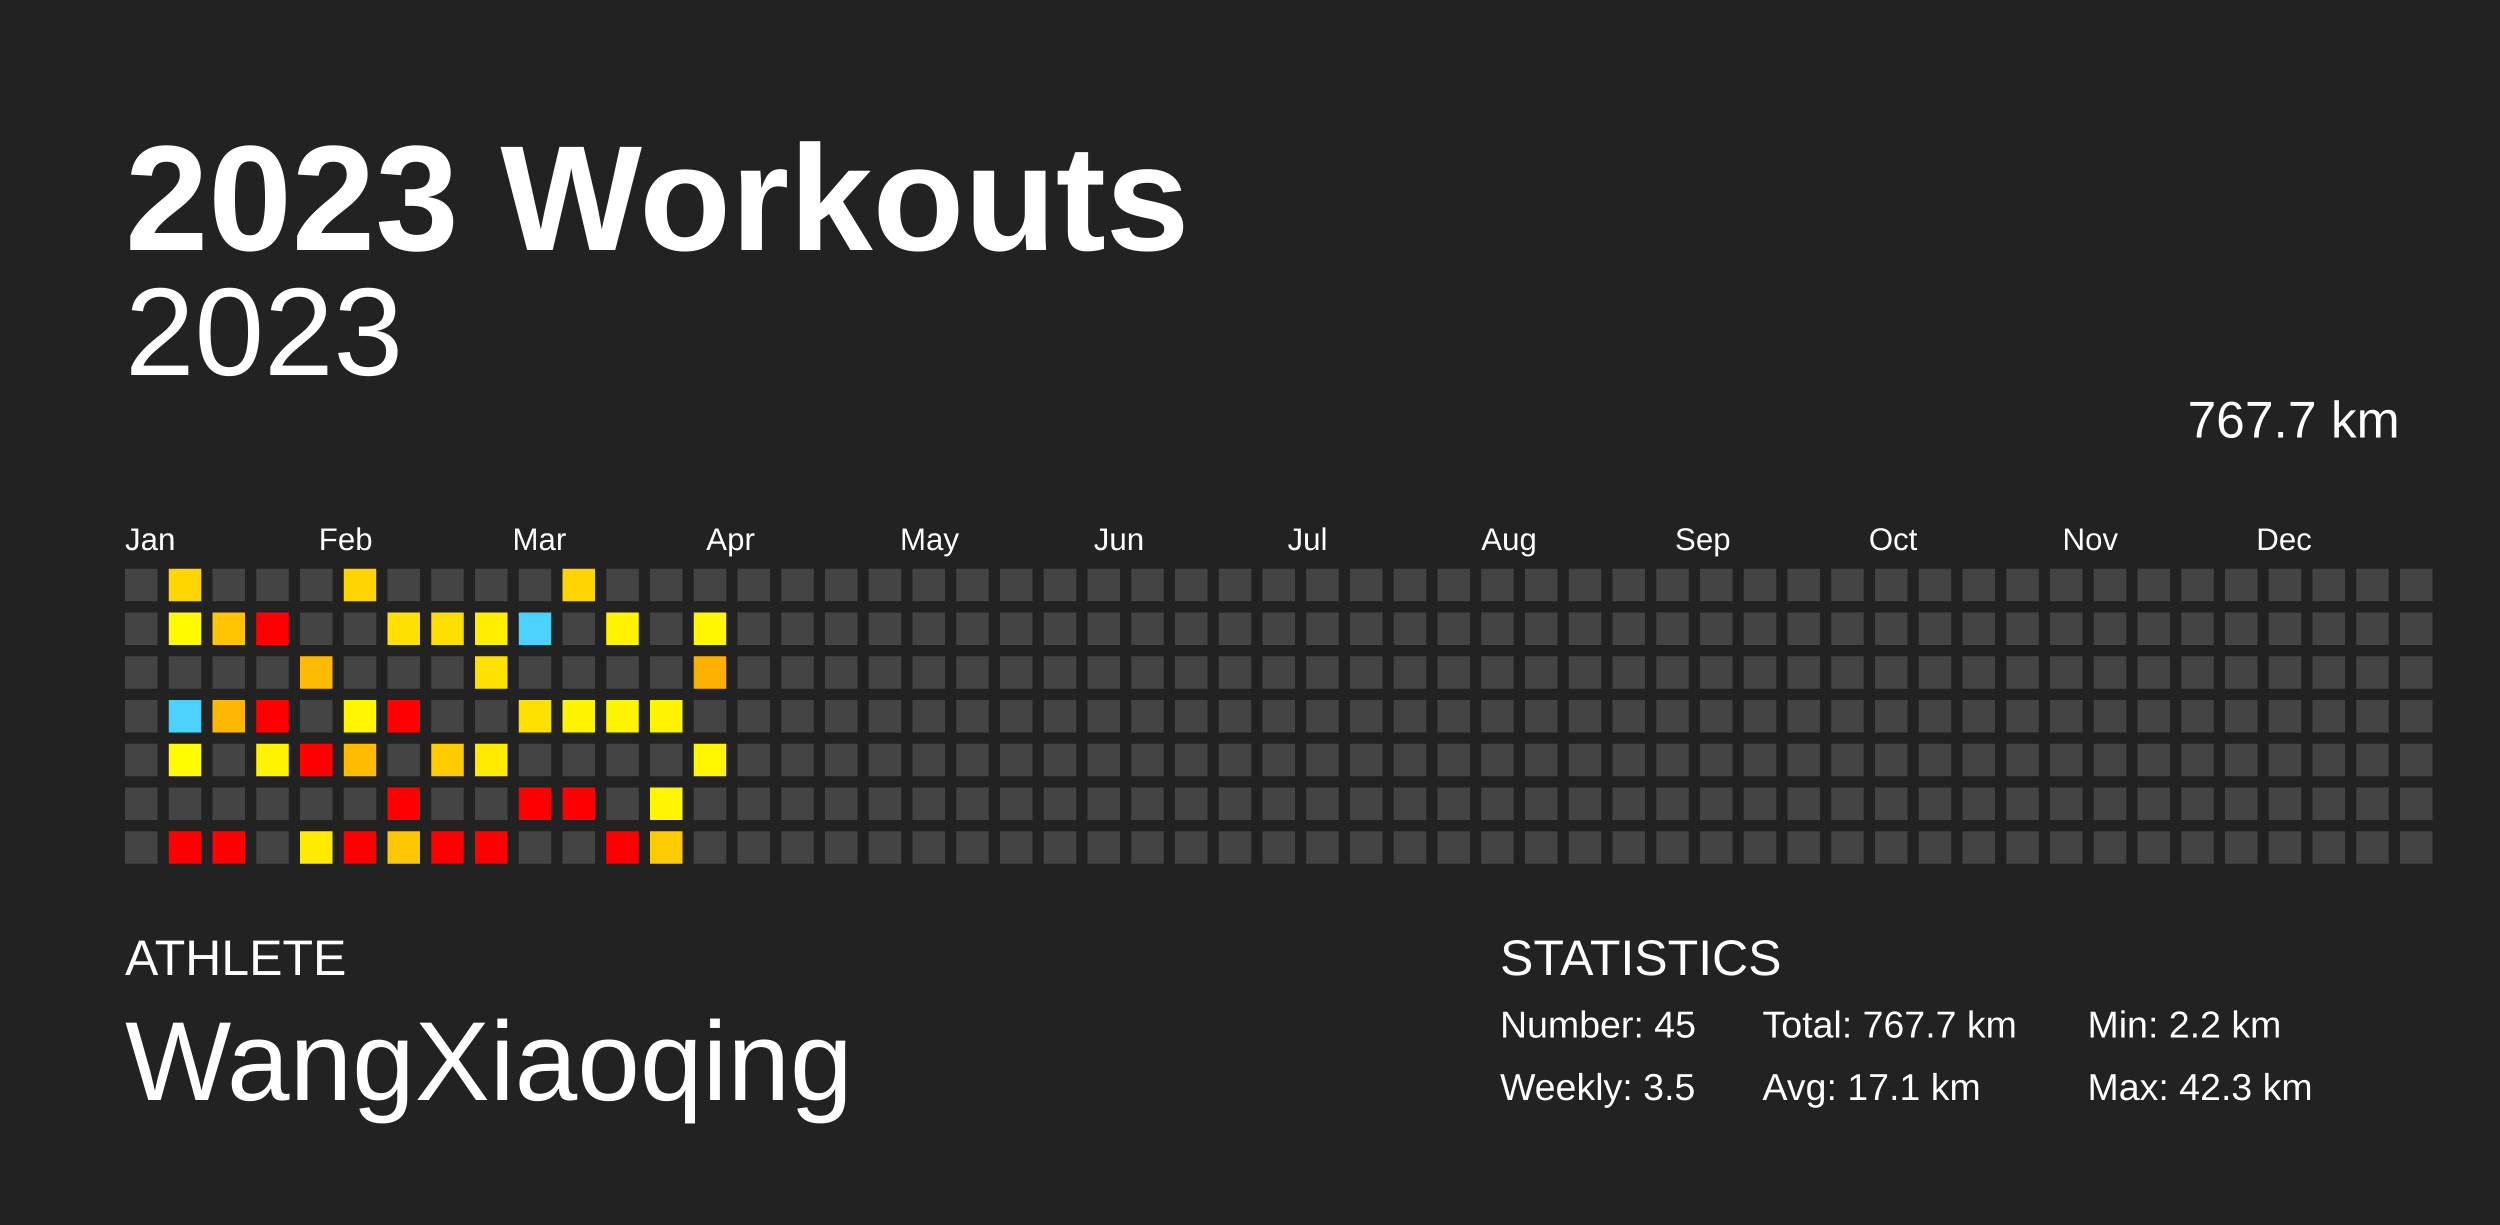
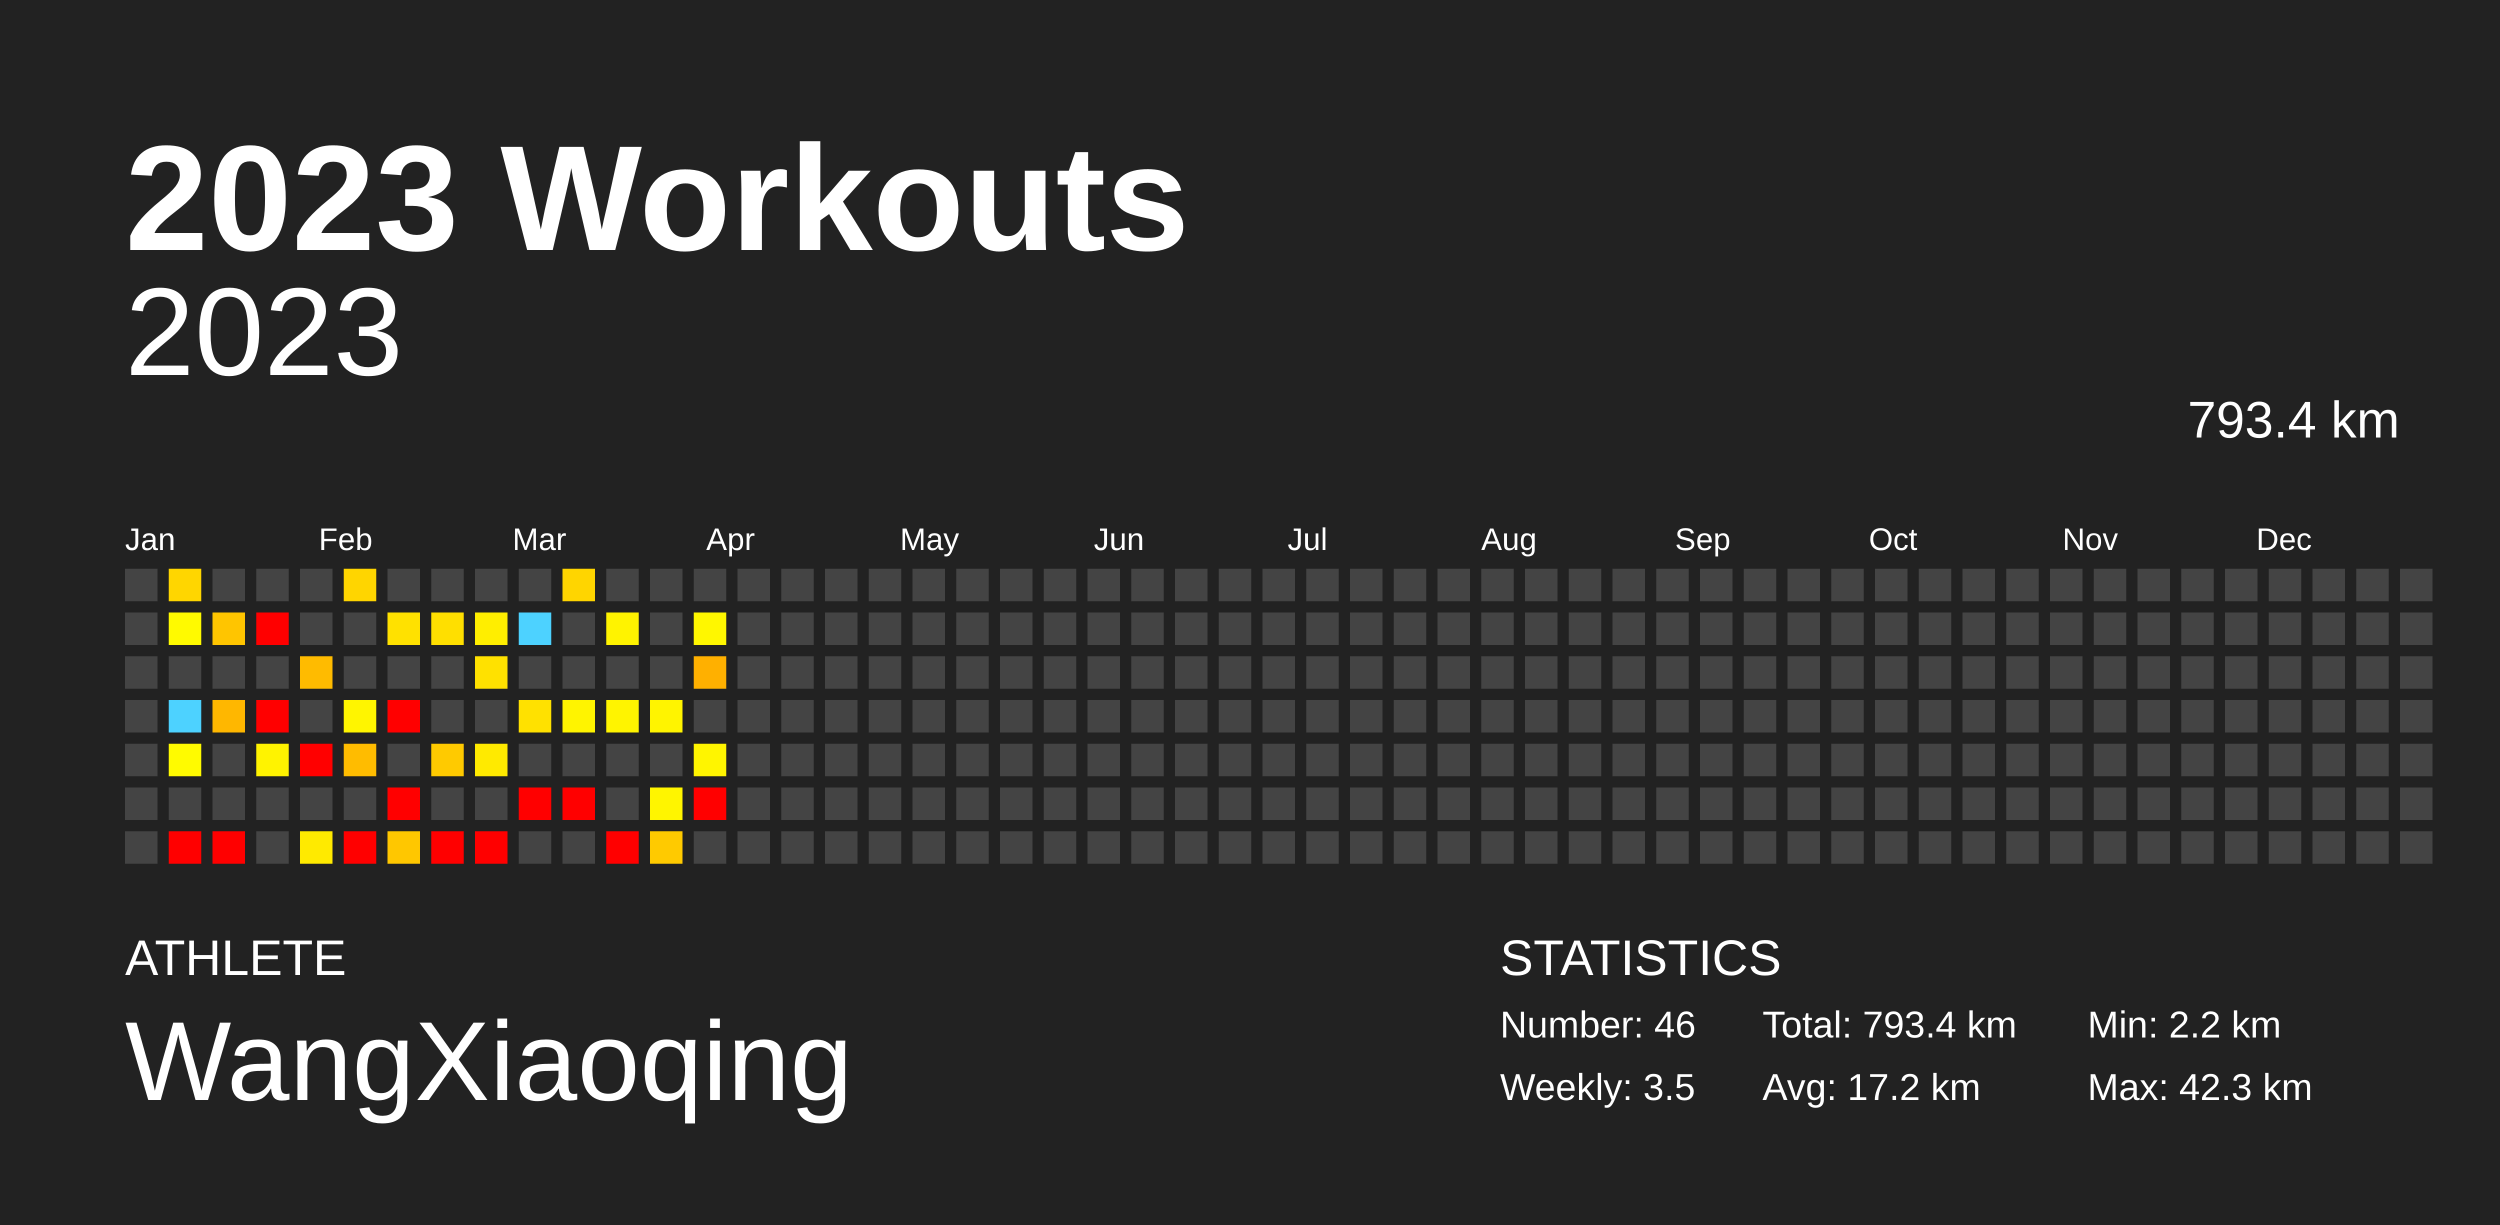
<svg xmlns="http://www.w3.org/2000/svg" baseProfile="full" height="98mm" version="1.1" viewBox="0,0,200,98" width="200mm">
  <defs />
  <rect fill="#222222" height="98" width="200" x="0" y="0" />
  <text fill="#FFFFFF" style="font-size:12px; font-family:Arial; font-weight:bold;" x="10" y="20">2023 Workouts</text>
  <text fill="#FFFFFF" style="font-size:4px; font-family:Arial" x="10" y="78">ATHLETE</text>
  <text fill="#FFFFFF" style="font-size:9px; font-family:Arial" x="10" y="88">WangXiaoqing</text>
  <text fill="#FFFFFF" style="font-size:4px; font-family:Arial" x="120" y="78">STATISTICS</text>
-   <text fill="#FFFFFF" style="font-size:3px; font-family:Arial" x="120" y="83">Number: 45</text>
+   <text fill="#FFFFFF" style="font-size:3px; font-family:Arial" x="120" y="83">Number: 46</text>
  <text fill="#FFFFFF" style="font-size:3px; font-family:Arial" x="120" y="88">Weekly: 3.5</text>
-   <text fill="#FFFFFF" style="font-size:3px; font-family:Arial" x="141" y="83">Total: 767.7 km</text>
-   <text fill="#FFFFFF" style="font-size:3px; font-family:Arial" x="141" y="88">Avg: 17.1 km</text>
+   <text fill="#FFFFFF" style="font-size:3px; font-family:Arial" x="141" y="83">Total: 793.4 km</text>
+   <text fill="#FFFFFF" style="font-size:3px; font-family:Arial" x="141" y="88">Avg: 17.2 km</text>
  <text fill="#FFFFFF" style="font-size:3px; font-family:Arial" x="167" y="83">Min: 2.2 km</text>
  <text fill="#FFFFFF" style="font-size:3px; font-family:Arial" x="167" y="88">Max: 42.3 km</text>
  <text alignment-baseline="hanging" fill="#FFFFFF" style="font-size:10.0px; font-family:Arial;" x="10" y="30">2023</text>
-   <text alignment-baseline="hanging" fill="#FFFFFF" style="font-size:4.125px; font-family:Arial;" x="175" y="35">767.7 km</text>
+   <text alignment-baseline="hanging" fill="#FFFFFF" style="font-size:4.125px; font-family:Arial;" x="175" y="35">793.4 km</text>
  <text fill="#FFFFFF" style="font-size:2.5px; font-family:Arial" x="10.0" y="44">Jan</text>
  <text fill="#FFFFFF" style="font-size:2.5px; font-family:Arial" x="25.5" y="44">Feb</text>
  <text fill="#FFFFFF" style="font-size:2.5px; font-family:Arial" x="41.0" y="44">Mar</text>
  <text fill="#FFFFFF" style="font-size:2.5px; font-family:Arial" x="56.5" y="44">Apr</text>
  <text fill="#FFFFFF" style="font-size:2.5px; font-family:Arial" x="72.0" y="44">May</text>
  <text fill="#FFFFFF" style="font-size:2.5px; font-family:Arial" x="87.5" y="44">Jun</text>
  <text fill="#FFFFFF" style="font-size:2.5px; font-family:Arial" x="103.0" y="44">Jul</text>
  <text fill="#FFFFFF" style="font-size:2.5px; font-family:Arial" x="118.5" y="44">Aug</text>
  <text fill="#FFFFFF" style="font-size:2.5px; font-family:Arial" x="134.0" y="44">Sep</text>
  <text fill="#FFFFFF" style="font-size:2.5px; font-family:Arial" x="149.5" y="44">Oct</text>
  <text fill="#FFFFFF" style="font-size:2.5px; font-family:Arial" x="165.0" y="44">Nov</text>
  <text fill="#FFFFFF" style="font-size:2.5px; font-family:Arial" x="180.5" y="44">Dec</text>
  <rect fill="#444444" height="2.6" width="2.6" x="10.0" y="45.5" />
  <rect fill="#444444" height="2.6" width="2.6" x="10.0" y="49.0" />
  <rect fill="#444444" height="2.6" width="2.6" x="10.0" y="52.5" />
  <rect fill="#444444" height="2.6" width="2.6" x="10.0" y="56.0" />
  <rect fill="#444444" height="2.6" width="2.6" x="10.0" y="59.5" />
  <rect fill="#444444" height="2.6" width="2.6" x="10.0" y="63.0" />
  <rect fill="#444444" height="2.6" width="2.6" x="10.0" y="66.5" />
  <rect fill="#ffd600" height="2.6" width="2.6" x="13.5" y="45.5" />
  <rect fill="#fffa00" height="2.6" width="2.6" x="13.5" y="49.0" />
  <rect fill="#444444" height="2.6" width="2.6" x="13.5" y="52.5" />
  <rect fill="#4dd2ff" height="2.6" width="2.6" x="13.5" y="56.0" />
  <rect fill="#fffb00" height="2.6" width="2.6" x="13.5" y="59.5" />
  <rect fill="#444444" height="2.6" width="2.6" x="13.5" y="63.0" />
  <rect fill="red" height="2.6" width="2.6" x="13.5" y="66.5" />
  <rect fill="#444444" height="2.6" width="2.6" x="17.0" y="45.5" />
  <rect fill="#ffc500" height="2.6" width="2.6" x="17.0" y="49.0" />
  <rect fill="#444444" height="2.6" width="2.6" x="17.0" y="52.5" />
  <rect fill="#ffb700" height="2.6" width="2.6" x="17.0" y="56.0" />
  <rect fill="#444444" height="2.6" width="2.6" x="17.0" y="59.5" />
  <rect fill="#444444" height="2.6" width="2.6" x="17.0" y="63.0" />
  <rect fill="red" height="2.6" width="2.6" x="17.0" y="66.5" />
  <rect fill="#444444" height="2.6" width="2.6" x="20.5" y="45.5" />
  <rect fill="red" height="2.6" width="2.6" x="20.5" y="49.0" />
  <rect fill="#444444" height="2.6" width="2.6" x="20.5" y="52.5" />
  <rect fill="red" height="2.6" width="2.6" x="20.5" y="56.0" />
  <rect fill="#fff300" height="2.6" width="2.6" x="20.5" y="59.5" />
  <rect fill="#444444" height="2.6" width="2.6" x="20.5" y="63.0" />
  <rect fill="#444444" height="2.6" width="2.6" x="20.5" y="66.5" />
  <rect fill="#444444" height="2.6" width="2.6" x="24.0" y="45.5" />
  <rect fill="#444444" height="2.6" width="2.6" x="24.0" y="49.0" />
  <rect fill="#ffbb00" height="2.6" width="2.6" x="24.0" y="52.5" />
  <rect fill="#444444" height="2.6" width="2.6" x="24.0" y="56.0" />
  <rect fill="red" height="2.6" width="2.6" x="24.0" y="59.5" />
  <rect fill="#444444" height="2.6" width="2.6" x="24.0" y="63.0" />
  <rect fill="#ffea00" height="2.6" width="2.6" x="24.0" y="66.5" />
  <rect fill="#ffd500" height="2.6" width="2.6" x="27.5" y="45.5" />
  <rect fill="#444444" height="2.6" width="2.6" x="27.5" y="49.0" />
  <rect fill="#444444" height="2.6" width="2.6" x="27.5" y="52.5" />
  <rect fill="#fff500" height="2.6" width="2.6" x="27.5" y="56.0" />
  <rect fill="#ffbc00" height="2.6" width="2.6" x="27.5" y="59.5" />
  <rect fill="#444444" height="2.6" width="2.6" x="27.5" y="63.0" />
  <rect fill="red" height="2.6" width="2.6" x="27.5" y="66.5" />
  <rect fill="#444444" height="2.6" width="2.6" x="31.0" y="45.5" />
  <rect fill="#ffe100" height="2.6" width="2.6" x="31.0" y="49.0" />
  <rect fill="#444444" height="2.6" width="2.6" x="31.0" y="52.5" />
  <rect fill="red" height="2.6" width="2.6" x="31.0" y="56.0" />
  <rect fill="#444444" height="2.6" width="2.6" x="31.0" y="59.5" />
  <rect fill="red" height="2.6" width="2.6" x="31.0" y="63.0" />
  <rect fill="#ffc700" height="2.6" width="2.6" x="31.0" y="66.5" />
  <rect fill="#444444" height="2.6" width="2.6" x="34.5" y="45.5" />
  <rect fill="#ffdf00" height="2.6" width="2.6" x="34.5" y="49.0" />
  <rect fill="#444444" height="2.6" width="2.6" x="34.5" y="52.5" />
  <rect fill="#444444" height="2.6" width="2.6" x="34.5" y="56.0" />
  <rect fill="#ffca00" height="2.6" width="2.6" x="34.5" y="59.5" />
  <rect fill="#444444" height="2.6" width="2.6" x="34.5" y="63.0" />
  <rect fill="red" height="2.6" width="2.6" x="34.5" y="66.5" />
  <rect fill="#444444" height="2.6" width="2.6" x="38.0" y="45.5" />
  <rect fill="#ffee00" height="2.6" width="2.6" x="38.0" y="49.0" />
  <rect fill="#ffe100" height="2.6" width="2.6" x="38.0" y="52.5" />
  <rect fill="#444444" height="2.6" width="2.6" x="38.0" y="56.0" />
  <rect fill="#ffea00" height="2.6" width="2.6" x="38.0" y="59.5" />
  <rect fill="#444444" height="2.6" width="2.6" x="38.0" y="63.0" />
  <rect fill="red" height="2.6" width="2.6" x="38.0" y="66.5" />
  <rect fill="#444444" height="2.6" width="2.6" x="41.5" y="45.5" />
  <rect fill="#4dd2ff" height="2.6" width="2.6" x="41.5" y="49.0" />
  <rect fill="#444444" height="2.6" width="2.6" x="41.5" y="52.5" />
  <rect fill="#ffe100" height="2.6" width="2.6" x="41.5" y="56.0" />
  <rect fill="#444444" height="2.6" width="2.6" x="41.5" y="59.5" />
  <rect fill="red" height="2.6" width="2.6" x="41.5" y="63.0" />
  <rect fill="#444444" height="2.6" width="2.6" x="41.5" y="66.5" />
  <rect fill="#ffd500" height="2.6" width="2.6" x="45.0" y="45.5" />
  <rect fill="#444444" height="2.6" width="2.6" x="45.0" y="49.0" />
  <rect fill="#444444" height="2.6" width="2.6" x="45.0" y="52.5" />
  <rect fill="#fff400" height="2.6" width="2.6" x="45.0" y="56.0" />
  <rect fill="#444444" height="2.6" width="2.6" x="45.0" y="59.5" />
  <rect fill="red" height="2.6" width="2.6" x="45.0" y="63.0" />
  <rect fill="#444444" height="2.6" width="2.6" x="45.0" y="66.5" />
  <rect fill="#444444" height="2.6" width="2.6" x="48.5" y="45.5" />
  <rect fill="#fff300" height="2.6" width="2.6" x="48.5" y="49.0" />
  <rect fill="#444444" height="2.6" width="2.6" x="48.5" y="52.5" />
  <rect fill="#fff400" height="2.6" width="2.6" x="48.5" y="56.0" />
  <rect fill="#444444" height="2.6" width="2.6" x="48.5" y="59.5" />
  <rect fill="#444444" height="2.6" width="2.6" x="48.5" y="63.0" />
  <rect fill="red" height="2.6" width="2.6" x="48.5" y="66.5" />
  <rect fill="#444444" height="2.6" width="2.6" x="52.0" y="45.5" />
  <rect fill="#444444" height="2.6" width="2.6" x="52.0" y="49.0" />
  <rect fill="#444444" height="2.6" width="2.6" x="52.0" y="52.5" />
  <rect fill="#fff400" height="2.6" width="2.6" x="52.0" y="56.0" />
  <rect fill="#444444" height="2.6" width="2.6" x="52.0" y="59.5" />
  <rect fill="#fff500" height="2.6" width="2.6" x="52.0" y="63.0" />
  <rect fill="#ffca00" height="2.6" width="2.6" x="52.0" y="66.5" />
  <rect fill="#444444" height="2.6" width="2.6" x="55.5" y="45.5" />
  <rect fill="#fff700" height="2.6" width="2.6" x="55.5" y="49.0" />
  <rect fill="#ffb000" height="2.6" width="2.6" x="55.5" y="52.5" />
  <rect fill="#444444" height="2.6" width="2.6" x="55.5" y="56.0" />
  <rect fill="#fff500" height="2.6" width="2.6" x="55.5" y="59.5" />
-   <rect fill="#444444" height="2.6" width="2.6" x="55.5" y="63.0" />
+   <rect fill="red" height="2.6" width="2.6" x="55.5" y="63.0" />
  <rect fill="#444444" height="2.6" width="2.6" x="55.5" y="66.5" />
  <rect fill="#444444" height="2.6" width="2.6" x="59.0" y="45.5" />
  <rect fill="#444444" height="2.6" width="2.6" x="59.0" y="49.0" />
  <rect fill="#444444" height="2.6" width="2.6" x="59.0" y="52.5" />
  <rect fill="#444444" height="2.6" width="2.6" x="59.0" y="56.0" />
  <rect fill="#444444" height="2.6" width="2.6" x="59.0" y="59.5" />
  <rect fill="#444444" height="2.6" width="2.6" x="59.0" y="63.0" />
  <rect fill="#444444" height="2.6" width="2.6" x="59.0" y="66.5" />
  <rect fill="#444444" height="2.6" width="2.6" x="62.5" y="45.5" />
  <rect fill="#444444" height="2.6" width="2.6" x="62.5" y="49.0" />
  <rect fill="#444444" height="2.6" width="2.6" x="62.5" y="52.5" />
  <rect fill="#444444" height="2.6" width="2.6" x="62.5" y="56.0" />
  <rect fill="#444444" height="2.6" width="2.6" x="62.5" y="59.5" />
  <rect fill="#444444" height="2.6" width="2.6" x="62.5" y="63.0" />
  <rect fill="#444444" height="2.6" width="2.6" x="62.5" y="66.5" />
  <rect fill="#444444" height="2.6" width="2.6" x="66.0" y="45.5" />
  <rect fill="#444444" height="2.6" width="2.6" x="66.0" y="49.0" />
  <rect fill="#444444" height="2.6" width="2.6" x="66.0" y="52.5" />
  <rect fill="#444444" height="2.6" width="2.6" x="66.0" y="56.0" />
  <rect fill="#444444" height="2.6" width="2.6" x="66.0" y="59.5" />
  <rect fill="#444444" height="2.6" width="2.6" x="66.0" y="63.0" />
  <rect fill="#444444" height="2.6" width="2.6" x="66.0" y="66.5" />
  <rect fill="#444444" height="2.6" width="2.6" x="69.5" y="45.5" />
  <rect fill="#444444" height="2.6" width="2.6" x="69.5" y="49.0" />
  <rect fill="#444444" height="2.6" width="2.6" x="69.5" y="52.5" />
  <rect fill="#444444" height="2.6" width="2.6" x="69.5" y="56.0" />
  <rect fill="#444444" height="2.6" width="2.6" x="69.5" y="59.5" />
  <rect fill="#444444" height="2.6" width="2.6" x="69.5" y="63.0" />
  <rect fill="#444444" height="2.6" width="2.6" x="69.5" y="66.5" />
  <rect fill="#444444" height="2.6" width="2.6" x="73.0" y="45.5" />
  <rect fill="#444444" height="2.6" width="2.6" x="73.0" y="49.0" />
  <rect fill="#444444" height="2.6" width="2.6" x="73.0" y="52.5" />
  <rect fill="#444444" height="2.6" width="2.6" x="73.0" y="56.0" />
  <rect fill="#444444" height="2.6" width="2.6" x="73.0" y="59.5" />
  <rect fill="#444444" height="2.6" width="2.6" x="73.0" y="63.0" />
  <rect fill="#444444" height="2.6" width="2.6" x="73.0" y="66.5" />
  <rect fill="#444444" height="2.6" width="2.6" x="76.5" y="45.5" />
  <rect fill="#444444" height="2.6" width="2.6" x="76.5" y="49.0" />
  <rect fill="#444444" height="2.6" width="2.6" x="76.5" y="52.5" />
  <rect fill="#444444" height="2.6" width="2.6" x="76.5" y="56.0" />
  <rect fill="#444444" height="2.6" width="2.6" x="76.5" y="59.5" />
  <rect fill="#444444" height="2.6" width="2.6" x="76.5" y="63.0" />
  <rect fill="#444444" height="2.6" width="2.6" x="76.5" y="66.5" />
  <rect fill="#444444" height="2.6" width="2.6" x="80.0" y="45.5" />
  <rect fill="#444444" height="2.6" width="2.6" x="80.0" y="49.0" />
  <rect fill="#444444" height="2.6" width="2.6" x="80.0" y="52.5" />
  <rect fill="#444444" height="2.6" width="2.6" x="80.0" y="56.0" />
  <rect fill="#444444" height="2.6" width="2.6" x="80.0" y="59.5" />
  <rect fill="#444444" height="2.6" width="2.6" x="80.0" y="63.0" />
  <rect fill="#444444" height="2.6" width="2.6" x="80.0" y="66.5" />
  <rect fill="#444444" height="2.6" width="2.6" x="83.5" y="45.5" />
  <rect fill="#444444" height="2.6" width="2.6" x="83.5" y="49.0" />
  <rect fill="#444444" height="2.6" width="2.6" x="83.5" y="52.5" />
  <rect fill="#444444" height="2.6" width="2.6" x="83.5" y="56.0" />
  <rect fill="#444444" height="2.6" width="2.6" x="83.5" y="59.5" />
  <rect fill="#444444" height="2.6" width="2.6" x="83.5" y="63.0" />
  <rect fill="#444444" height="2.6" width="2.6" x="83.5" y="66.5" />
  <rect fill="#444444" height="2.6" width="2.6" x="87.0" y="45.5" />
  <rect fill="#444444" height="2.6" width="2.6" x="87.0" y="49.0" />
  <rect fill="#444444" height="2.6" width="2.6" x="87.0" y="52.5" />
  <rect fill="#444444" height="2.6" width="2.6" x="87.0" y="56.0" />
  <rect fill="#444444" height="2.6" width="2.6" x="87.0" y="59.5" />
  <rect fill="#444444" height="2.6" width="2.6" x="87.0" y="63.0" />
  <rect fill="#444444" height="2.6" width="2.6" x="87.0" y="66.5" />
  <rect fill="#444444" height="2.6" width="2.6" x="90.5" y="45.5" />
  <rect fill="#444444" height="2.6" width="2.6" x="90.5" y="49.0" />
  <rect fill="#444444" height="2.6" width="2.6" x="90.5" y="52.5" />
  <rect fill="#444444" height="2.6" width="2.6" x="90.5" y="56.0" />
  <rect fill="#444444" height="2.6" width="2.6" x="90.5" y="59.5" />
  <rect fill="#444444" height="2.6" width="2.6" x="90.5" y="63.0" />
  <rect fill="#444444" height="2.6" width="2.6" x="90.5" y="66.5" />
  <rect fill="#444444" height="2.6" width="2.6" x="94.0" y="45.5" />
  <rect fill="#444444" height="2.6" width="2.6" x="94.0" y="49.0" />
  <rect fill="#444444" height="2.6" width="2.6" x="94.0" y="52.5" />
  <rect fill="#444444" height="2.6" width="2.6" x="94.0" y="56.0" />
  <rect fill="#444444" height="2.6" width="2.6" x="94.0" y="59.5" />
  <rect fill="#444444" height="2.6" width="2.6" x="94.0" y="63.0" />
  <rect fill="#444444" height="2.6" width="2.6" x="94.0" y="66.5" />
  <rect fill="#444444" height="2.6" width="2.6" x="97.5" y="45.5" />
  <rect fill="#444444" height="2.6" width="2.6" x="97.5" y="49.0" />
  <rect fill="#444444" height="2.6" width="2.6" x="97.5" y="52.5" />
  <rect fill="#444444" height="2.6" width="2.6" x="97.5" y="56.0" />
  <rect fill="#444444" height="2.6" width="2.6" x="97.5" y="59.5" />
  <rect fill="#444444" height="2.6" width="2.6" x="97.5" y="63.0" />
  <rect fill="#444444" height="2.6" width="2.6" x="97.5" y="66.5" />
  <rect fill="#444444" height="2.6" width="2.6" x="101.0" y="45.5" />
  <rect fill="#444444" height="2.6" width="2.6" x="101.0" y="49.0" />
  <rect fill="#444444" height="2.6" width="2.6" x="101.0" y="52.5" />
  <rect fill="#444444" height="2.6" width="2.6" x="101.0" y="56.0" />
  <rect fill="#444444" height="2.6" width="2.6" x="101.0" y="59.5" />
  <rect fill="#444444" height="2.6" width="2.6" x="101.0" y="63.0" />
  <rect fill="#444444" height="2.6" width="2.6" x="101.0" y="66.5" />
  <rect fill="#444444" height="2.6" width="2.6" x="104.5" y="45.5" />
  <rect fill="#444444" height="2.6" width="2.6" x="104.5" y="49.0" />
  <rect fill="#444444" height="2.6" width="2.6" x="104.5" y="52.5" />
  <rect fill="#444444" height="2.6" width="2.6" x="104.5" y="56.0" />
  <rect fill="#444444" height="2.6" width="2.6" x="104.5" y="59.5" />
  <rect fill="#444444" height="2.6" width="2.6" x="104.5" y="63.0" />
  <rect fill="#444444" height="2.6" width="2.6" x="104.5" y="66.5" />
  <rect fill="#444444" height="2.6" width="2.6" x="108.0" y="45.5" />
  <rect fill="#444444" height="2.6" width="2.6" x="108.0" y="49.0" />
  <rect fill="#444444" height="2.6" width="2.6" x="108.0" y="52.5" />
  <rect fill="#444444" height="2.6" width="2.6" x="108.0" y="56.0" />
  <rect fill="#444444" height="2.6" width="2.6" x="108.0" y="59.5" />
  <rect fill="#444444" height="2.6" width="2.6" x="108.0" y="63.0" />
  <rect fill="#444444" height="2.6" width="2.6" x="108.0" y="66.5" />
  <rect fill="#444444" height="2.6" width="2.6" x="111.5" y="45.5" />
  <rect fill="#444444" height="2.6" width="2.6" x="111.5" y="49.0" />
  <rect fill="#444444" height="2.6" width="2.6" x="111.5" y="52.5" />
  <rect fill="#444444" height="2.6" width="2.6" x="111.5" y="56.0" />
  <rect fill="#444444" height="2.6" width="2.6" x="111.5" y="59.5" />
  <rect fill="#444444" height="2.6" width="2.6" x="111.5" y="63.0" />
  <rect fill="#444444" height="2.6" width="2.6" x="111.5" y="66.5" />
  <rect fill="#444444" height="2.6" width="2.6" x="115.0" y="45.5" />
  <rect fill="#444444" height="2.6" width="2.6" x="115.0" y="49.0" />
  <rect fill="#444444" height="2.6" width="2.6" x="115.0" y="52.5" />
  <rect fill="#444444" height="2.6" width="2.6" x="115.0" y="56.0" />
  <rect fill="#444444" height="2.6" width="2.6" x="115.0" y="59.5" />
  <rect fill="#444444" height="2.6" width="2.6" x="115.0" y="63.0" />
  <rect fill="#444444" height="2.6" width="2.6" x="115.0" y="66.5" />
  <rect fill="#444444" height="2.6" width="2.6" x="118.5" y="45.5" />
  <rect fill="#444444" height="2.6" width="2.6" x="118.5" y="49.0" />
  <rect fill="#444444" height="2.6" width="2.6" x="118.5" y="52.5" />
  <rect fill="#444444" height="2.6" width="2.6" x="118.5" y="56.0" />
  <rect fill="#444444" height="2.6" width="2.6" x="118.5" y="59.5" />
  <rect fill="#444444" height="2.6" width="2.6" x="118.5" y="63.0" />
  <rect fill="#444444" height="2.6" width="2.6" x="118.5" y="66.5" />
  <rect fill="#444444" height="2.6" width="2.6" x="122.0" y="45.5" />
  <rect fill="#444444" height="2.6" width="2.6" x="122.0" y="49.0" />
  <rect fill="#444444" height="2.6" width="2.6" x="122.0" y="52.5" />
  <rect fill="#444444" height="2.6" width="2.6" x="122.0" y="56.0" />
  <rect fill="#444444" height="2.6" width="2.6" x="122.0" y="59.5" />
  <rect fill="#444444" height="2.6" width="2.6" x="122.0" y="63.0" />
  <rect fill="#444444" height="2.6" width="2.6" x="122.0" y="66.5" />
  <rect fill="#444444" height="2.6" width="2.6" x="125.5" y="45.5" />
  <rect fill="#444444" height="2.6" width="2.6" x="125.5" y="49.0" />
  <rect fill="#444444" height="2.6" width="2.6" x="125.5" y="52.5" />
  <rect fill="#444444" height="2.6" width="2.6" x="125.5" y="56.0" />
  <rect fill="#444444" height="2.6" width="2.6" x="125.5" y="59.5" />
  <rect fill="#444444" height="2.6" width="2.6" x="125.5" y="63.0" />
  <rect fill="#444444" height="2.6" width="2.6" x="125.5" y="66.5" />
  <rect fill="#444444" height="2.6" width="2.6" x="129.0" y="45.5" />
  <rect fill="#444444" height="2.6" width="2.6" x="129.0" y="49.0" />
  <rect fill="#444444" height="2.6" width="2.6" x="129.0" y="52.5" />
  <rect fill="#444444" height="2.6" width="2.6" x="129.0" y="56.0" />
  <rect fill="#444444" height="2.6" width="2.6" x="129.0" y="59.5" />
  <rect fill="#444444" height="2.6" width="2.6" x="129.0" y="63.0" />
  <rect fill="#444444" height="2.6" width="2.6" x="129.0" y="66.5" />
  <rect fill="#444444" height="2.6" width="2.6" x="132.5" y="45.5" />
  <rect fill="#444444" height="2.6" width="2.6" x="132.5" y="49.0" />
  <rect fill="#444444" height="2.6" width="2.6" x="132.5" y="52.5" />
  <rect fill="#444444" height="2.6" width="2.6" x="132.5" y="56.0" />
  <rect fill="#444444" height="2.6" width="2.6" x="132.5" y="59.5" />
  <rect fill="#444444" height="2.6" width="2.6" x="132.5" y="63.0" />
  <rect fill="#444444" height="2.6" width="2.6" x="132.5" y="66.5" />
  <rect fill="#444444" height="2.6" width="2.6" x="136.0" y="45.5" />
  <rect fill="#444444" height="2.6" width="2.6" x="136.0" y="49.0" />
  <rect fill="#444444" height="2.6" width="2.6" x="136.0" y="52.5" />
  <rect fill="#444444" height="2.6" width="2.6" x="136.0" y="56.0" />
  <rect fill="#444444" height="2.6" width="2.6" x="136.0" y="59.5" />
  <rect fill="#444444" height="2.6" width="2.6" x="136.0" y="63.0" />
  <rect fill="#444444" height="2.6" width="2.6" x="136.0" y="66.5" />
  <rect fill="#444444" height="2.6" width="2.6" x="139.5" y="45.5" />
  <rect fill="#444444" height="2.6" width="2.6" x="139.5" y="49.0" />
  <rect fill="#444444" height="2.6" width="2.6" x="139.5" y="52.5" />
  <rect fill="#444444" height="2.6" width="2.6" x="139.5" y="56.0" />
  <rect fill="#444444" height="2.6" width="2.6" x="139.5" y="59.5" />
  <rect fill="#444444" height="2.6" width="2.6" x="139.5" y="63.0" />
  <rect fill="#444444" height="2.6" width="2.6" x="139.5" y="66.5" />
  <rect fill="#444444" height="2.6" width="2.6" x="143.0" y="45.5" />
  <rect fill="#444444" height="2.6" width="2.6" x="143.0" y="49.0" />
  <rect fill="#444444" height="2.6" width="2.6" x="143.0" y="52.5" />
  <rect fill="#444444" height="2.6" width="2.6" x="143.0" y="56.0" />
  <rect fill="#444444" height="2.6" width="2.6" x="143.0" y="59.5" />
  <rect fill="#444444" height="2.6" width="2.6" x="143.0" y="63.0" />
  <rect fill="#444444" height="2.6" width="2.6" x="143.0" y="66.5" />
  <rect fill="#444444" height="2.6" width="2.6" x="146.5" y="45.5" />
  <rect fill="#444444" height="2.6" width="2.6" x="146.5" y="49.0" />
  <rect fill="#444444" height="2.6" width="2.6" x="146.5" y="52.5" />
  <rect fill="#444444" height="2.6" width="2.6" x="146.5" y="56.0" />
  <rect fill="#444444" height="2.6" width="2.6" x="146.5" y="59.5" />
  <rect fill="#444444" height="2.6" width="2.6" x="146.5" y="63.0" />
  <rect fill="#444444" height="2.6" width="2.6" x="146.5" y="66.5" />
  <rect fill="#444444" height="2.6" width="2.6" x="150.0" y="45.5" />
  <rect fill="#444444" height="2.6" width="2.6" x="150.0" y="49.0" />
  <rect fill="#444444" height="2.6" width="2.6" x="150.0" y="52.5" />
  <rect fill="#444444" height="2.6" width="2.6" x="150.0" y="56.0" />
  <rect fill="#444444" height="2.6" width="2.6" x="150.0" y="59.5" />
  <rect fill="#444444" height="2.6" width="2.6" x="150.0" y="63.0" />
  <rect fill="#444444" height="2.6" width="2.6" x="150.0" y="66.5" />
  <rect fill="#444444" height="2.6" width="2.6" x="153.5" y="45.5" />
  <rect fill="#444444" height="2.6" width="2.6" x="153.5" y="49.0" />
  <rect fill="#444444" height="2.6" width="2.6" x="153.5" y="52.5" />
  <rect fill="#444444" height="2.6" width="2.6" x="153.5" y="56.0" />
  <rect fill="#444444" height="2.6" width="2.6" x="153.5" y="59.5" />
  <rect fill="#444444" height="2.6" width="2.6" x="153.5" y="63.0" />
  <rect fill="#444444" height="2.6" width="2.6" x="153.5" y="66.5" />
  <rect fill="#444444" height="2.6" width="2.6" x="157.0" y="45.5" />
  <rect fill="#444444" height="2.6" width="2.6" x="157.0" y="49.0" />
  <rect fill="#444444" height="2.6" width="2.6" x="157.0" y="52.5" />
  <rect fill="#444444" height="2.6" width="2.6" x="157.0" y="56.0" />
  <rect fill="#444444" height="2.6" width="2.6" x="157.0" y="59.5" />
  <rect fill="#444444" height="2.6" width="2.6" x="157.0" y="63.0" />
  <rect fill="#444444" height="2.6" width="2.6" x="157.0" y="66.5" />
  <rect fill="#444444" height="2.6" width="2.6" x="160.5" y="45.5" />
  <rect fill="#444444" height="2.6" width="2.6" x="160.5" y="49.0" />
  <rect fill="#444444" height="2.6" width="2.6" x="160.5" y="52.5" />
  <rect fill="#444444" height="2.6" width="2.6" x="160.5" y="56.0" />
  <rect fill="#444444" height="2.6" width="2.6" x="160.5" y="59.5" />
  <rect fill="#444444" height="2.6" width="2.6" x="160.5" y="63.0" />
  <rect fill="#444444" height="2.6" width="2.6" x="160.5" y="66.5" />
  <rect fill="#444444" height="2.6" width="2.6" x="164.0" y="45.5" />
  <rect fill="#444444" height="2.6" width="2.6" x="164.0" y="49.0" />
  <rect fill="#444444" height="2.6" width="2.6" x="164.0" y="52.5" />
  <rect fill="#444444" height="2.6" width="2.6" x="164.0" y="56.0" />
  <rect fill="#444444" height="2.6" width="2.6" x="164.0" y="59.5" />
  <rect fill="#444444" height="2.6" width="2.6" x="164.0" y="63.0" />
  <rect fill="#444444" height="2.6" width="2.6" x="164.0" y="66.5" />
  <rect fill="#444444" height="2.6" width="2.6" x="167.5" y="45.5" />
  <rect fill="#444444" height="2.6" width="2.6" x="167.5" y="49.0" />
  <rect fill="#444444" height="2.6" width="2.6" x="167.5" y="52.5" />
  <rect fill="#444444" height="2.6" width="2.6" x="167.5" y="56.0" />
  <rect fill="#444444" height="2.6" width="2.6" x="167.5" y="59.5" />
  <rect fill="#444444" height="2.6" width="2.6" x="167.5" y="63.0" />
  <rect fill="#444444" height="2.6" width="2.6" x="167.5" y="66.5" />
  <rect fill="#444444" height="2.6" width="2.6" x="171.0" y="45.5" />
  <rect fill="#444444" height="2.6" width="2.6" x="171.0" y="49.0" />
  <rect fill="#444444" height="2.6" width="2.6" x="171.0" y="52.5" />
  <rect fill="#444444" height="2.6" width="2.6" x="171.0" y="56.0" />
  <rect fill="#444444" height="2.6" width="2.6" x="171.0" y="59.5" />
  <rect fill="#444444" height="2.6" width="2.6" x="171.0" y="63.0" />
  <rect fill="#444444" height="2.6" width="2.6" x="171.0" y="66.5" />
  <rect fill="#444444" height="2.6" width="2.6" x="174.5" y="45.5" />
  <rect fill="#444444" height="2.6" width="2.6" x="174.5" y="49.0" />
  <rect fill="#444444" height="2.6" width="2.6" x="174.5" y="52.5" />
  <rect fill="#444444" height="2.6" width="2.6" x="174.5" y="56.0" />
  <rect fill="#444444" height="2.6" width="2.6" x="174.5" y="59.5" />
  <rect fill="#444444" height="2.6" width="2.6" x="174.5" y="63.0" />
  <rect fill="#444444" height="2.6" width="2.6" x="174.5" y="66.5" />
  <rect fill="#444444" height="2.6" width="2.6" x="178.0" y="45.5" />
  <rect fill="#444444" height="2.6" width="2.6" x="178.0" y="49.0" />
  <rect fill="#444444" height="2.6" width="2.6" x="178.0" y="52.5" />
  <rect fill="#444444" height="2.6" width="2.6" x="178.0" y="56.0" />
  <rect fill="#444444" height="2.6" width="2.6" x="178.0" y="59.5" />
  <rect fill="#444444" height="2.6" width="2.6" x="178.0" y="63.0" />
  <rect fill="#444444" height="2.6" width="2.6" x="178.0" y="66.5" />
  <rect fill="#444444" height="2.6" width="2.6" x="181.5" y="45.5" />
  <rect fill="#444444" height="2.6" width="2.6" x="181.5" y="49.0" />
  <rect fill="#444444" height="2.6" width="2.6" x="181.5" y="52.5" />
  <rect fill="#444444" height="2.6" width="2.6" x="181.5" y="56.0" />
  <rect fill="#444444" height="2.6" width="2.6" x="181.5" y="59.5" />
  <rect fill="#444444" height="2.6" width="2.6" x="181.5" y="63.0" />
  <rect fill="#444444" height="2.6" width="2.6" x="181.5" y="66.5" />
  <rect fill="#444444" height="2.6" width="2.6" x="185.0" y="45.5" />
  <rect fill="#444444" height="2.6" width="2.6" x="185.0" y="49.0" />
  <rect fill="#444444" height="2.6" width="2.6" x="185.0" y="52.5" />
  <rect fill="#444444" height="2.6" width="2.6" x="185.0" y="56.0" />
  <rect fill="#444444" height="2.6" width="2.6" x="185.0" y="59.5" />
  <rect fill="#444444" height="2.6" width="2.6" x="185.0" y="63.0" />
  <rect fill="#444444" height="2.6" width="2.6" x="185.0" y="66.5" />
  <rect fill="#444444" height="2.6" width="2.6" x="188.5" y="45.5" />
  <rect fill="#444444" height="2.6" width="2.6" x="188.5" y="49.0" />
  <rect fill="#444444" height="2.6" width="2.6" x="188.5" y="52.5" />
  <rect fill="#444444" height="2.6" width="2.6" x="188.5" y="56.0" />
  <rect fill="#444444" height="2.6" width="2.6" x="188.5" y="59.5" />
  <rect fill="#444444" height="2.6" width="2.6" x="188.5" y="63.0" />
  <rect fill="#444444" height="2.6" width="2.6" x="188.5" y="66.5" />
  <rect fill="#444444" height="2.6" width="2.6" x="192.0" y="45.5" />
  <rect fill="#444444" height="2.6" width="2.6" x="192.0" y="49.0" />
  <rect fill="#444444" height="2.6" width="2.6" x="192.0" y="52.5" />
  <rect fill="#444444" height="2.6" width="2.6" x="192.0" y="56.0" />
  <rect fill="#444444" height="2.6" width="2.6" x="192.0" y="59.5" />
  <rect fill="#444444" height="2.6" width="2.6" x="192.0" y="63.0" />
  <rect fill="#444444" height="2.6" width="2.6" x="192.0" y="66.5" />
</svg>
